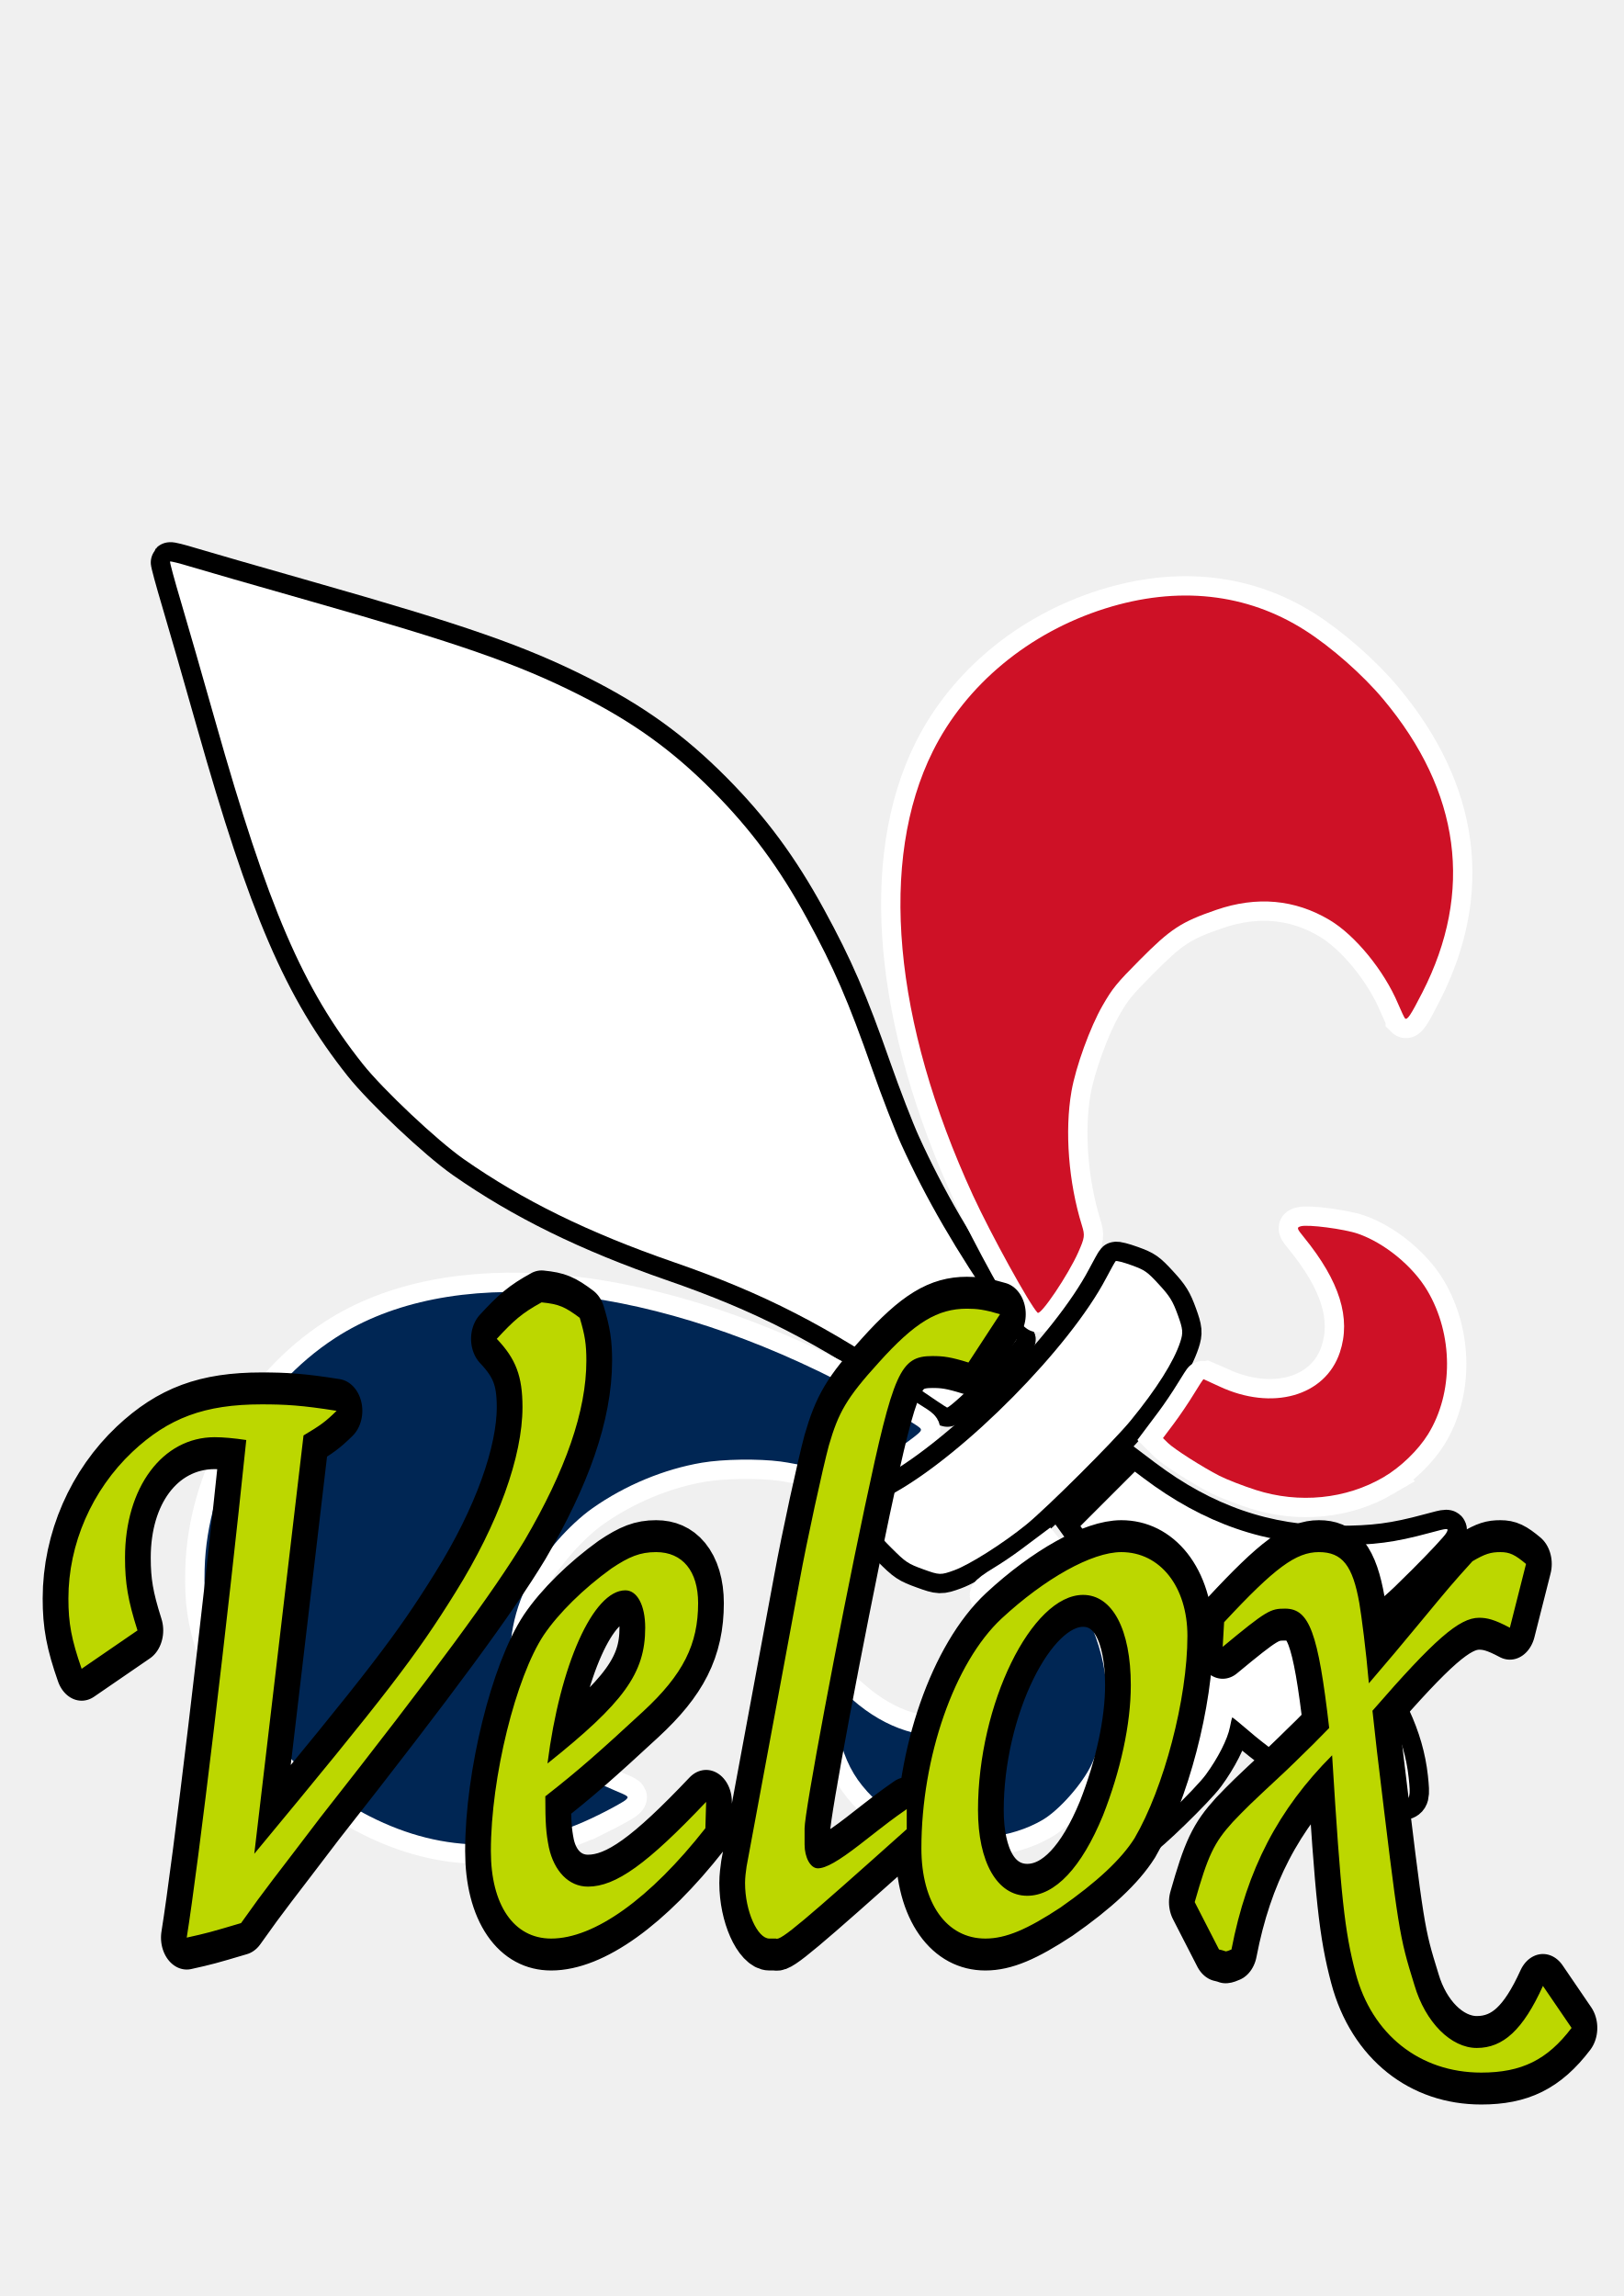
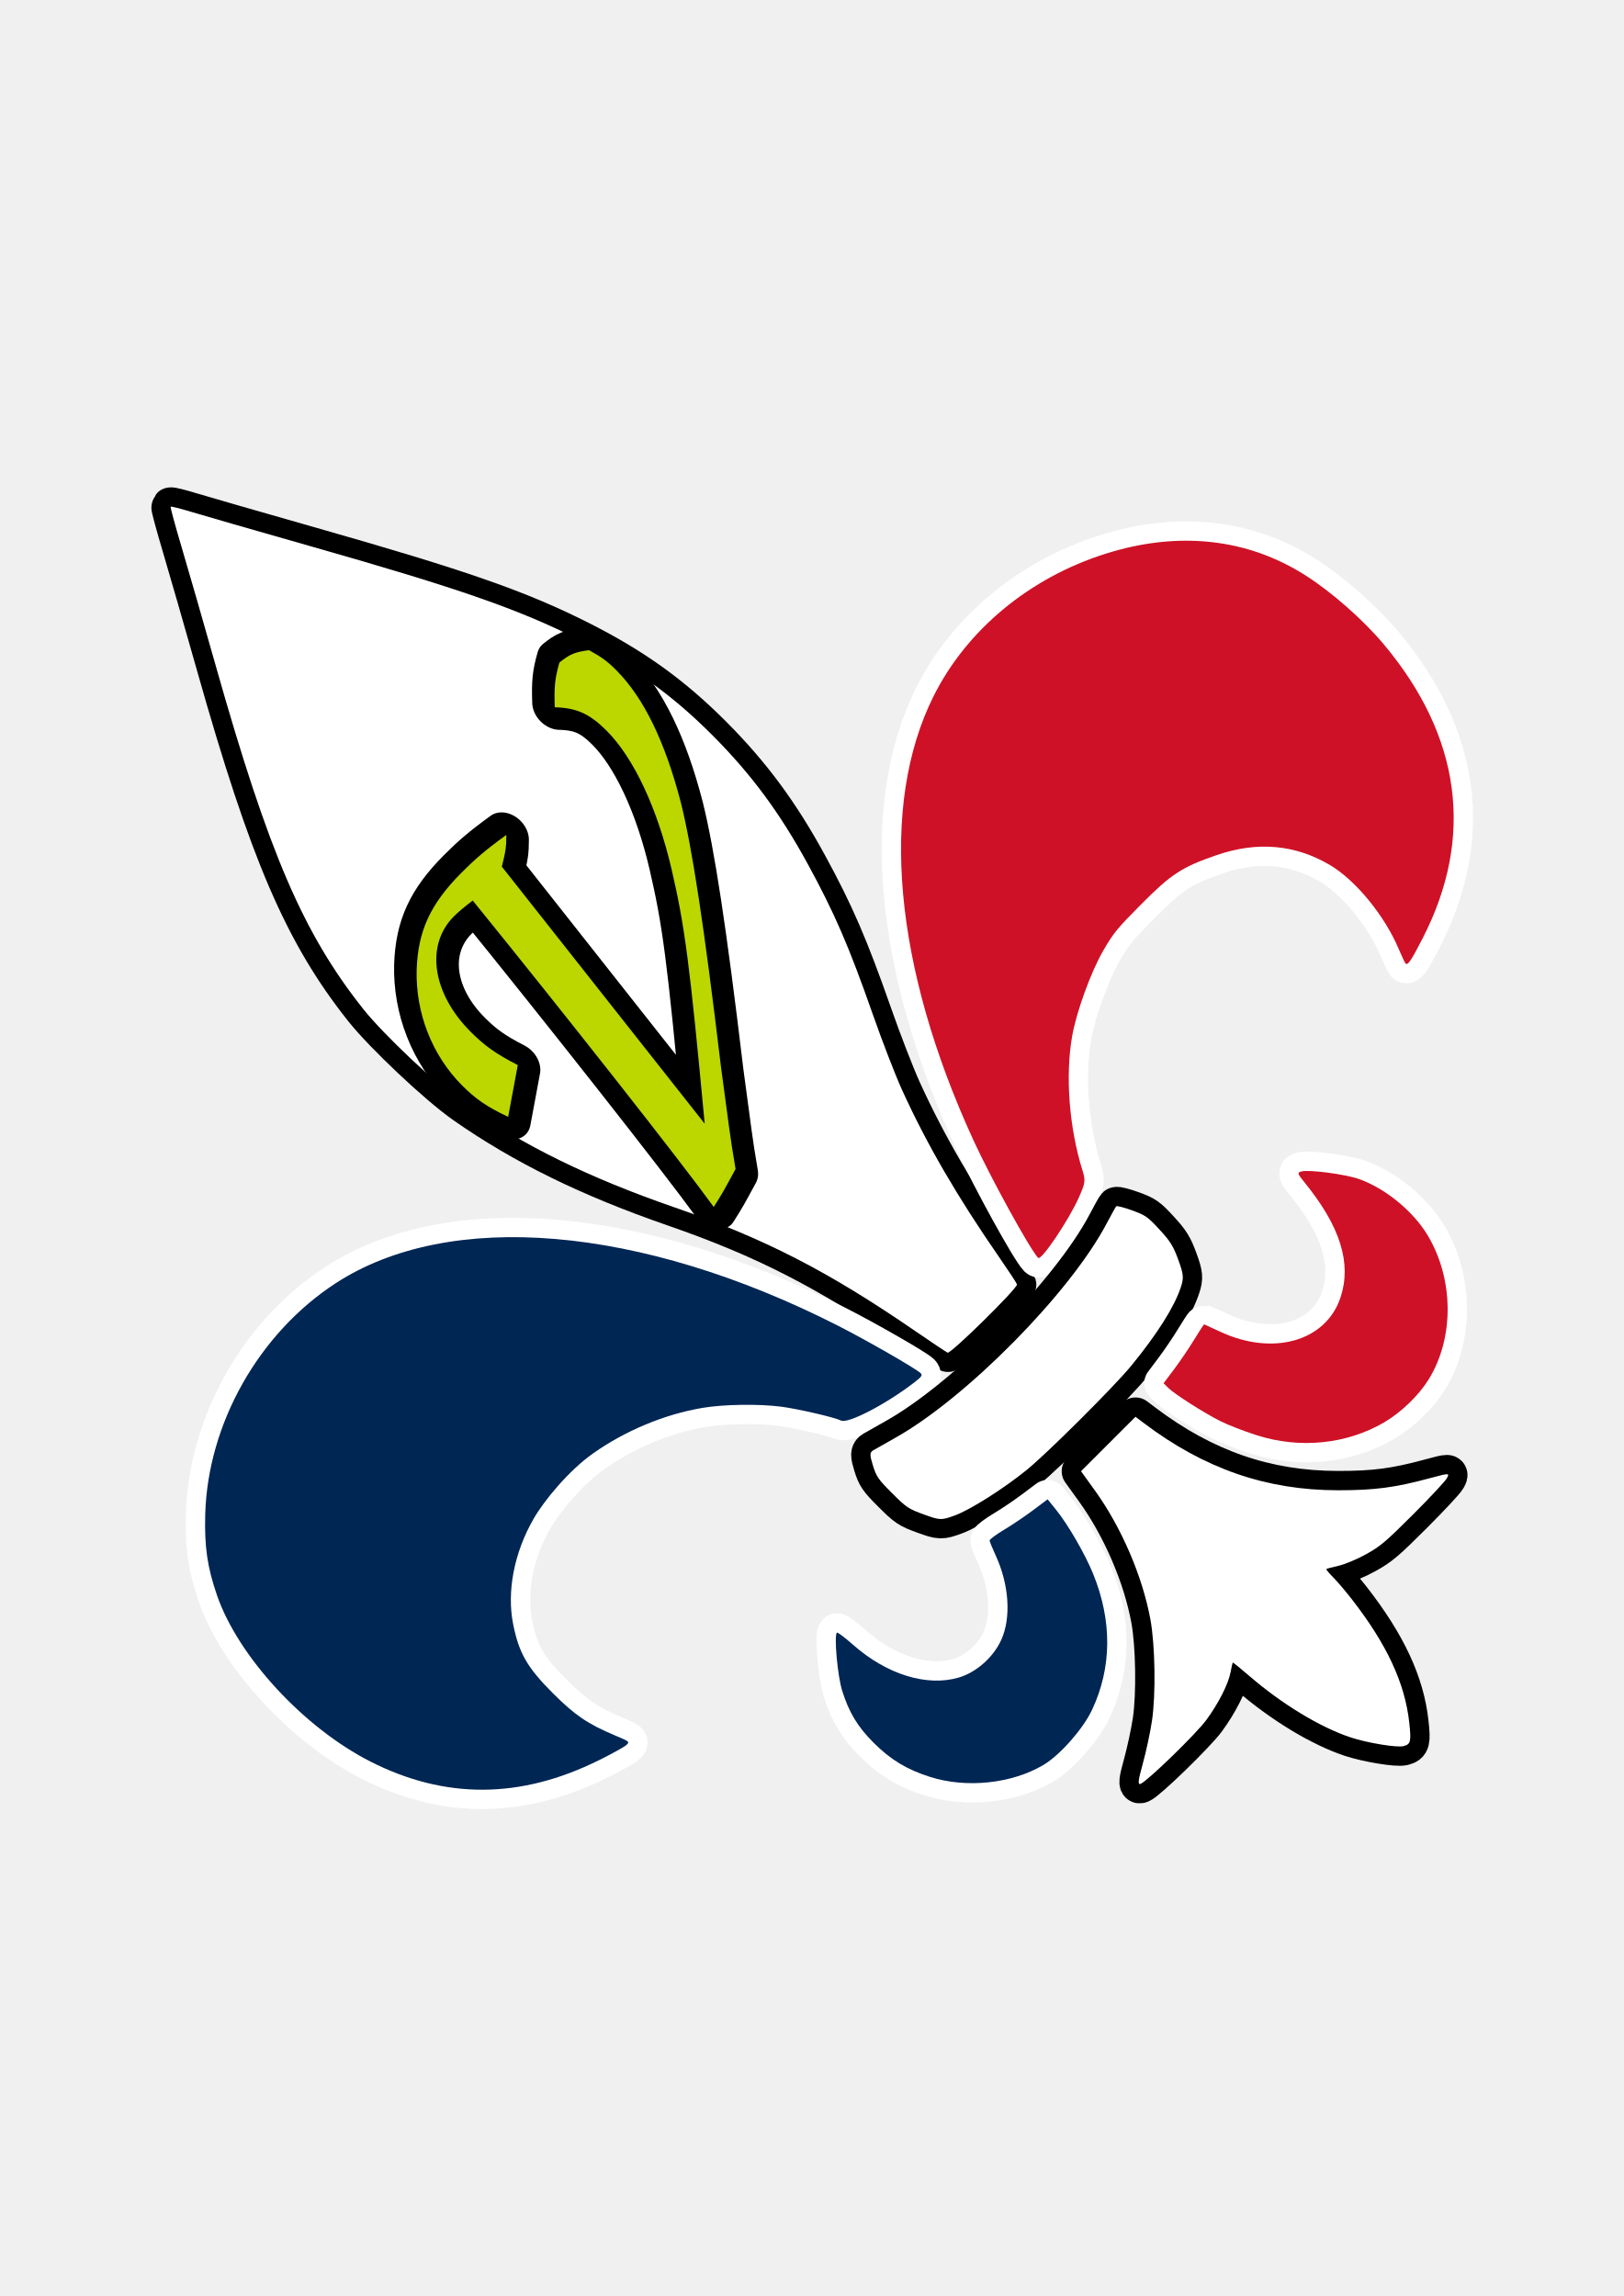
<svg xmlns="http://www.w3.org/2000/svg" width="210mm" height="297mm" viewBox="0 0 210 297" version="1.1" id="svg1" xml:space="preserve">
  <defs id="defs1">
    <clipPath clipPathUnits="userSpaceOnUse" id="clipPath4">
      <g id="use4" />
    </clipPath>
  </defs>
  <g id="layer1" style="display:inline">
-     <g id="g2" transform="matrix(0.748866,-0.748866,0.748866,0.748866,-82.18628,136.6354)" style="display:inline;stroke-width:4.721;stroke-dasharray:none;paint-order:markers stroke fill">
-       <path style="fill:#ffffff;fill-opacity:1;stroke:#000000;stroke-width:4.721;stroke-dasharray:none;stroke-opacity:1;paint-order:markers stroke fill" d="m 106.312,166.983 c -0.067,-0.182 -0.485,-2.295 -0.931,-4.696 -2.353,-12.692 -5.016,-20.97 -10.138,-31.517 -4.785,-9.853 -7.677,-18.323 -9.203,-26.956 -0.692,-3.916 -0.963,-12.978 -0.507,-16.948 1.345,-11.71 5.305,-21.647 16.875,-42.342 2.733,-4.888 6.04,-10.868 7.35,-13.288 1.31,-2.42 2.448,-4.404 2.529,-4.408 0.081,-0.004 0.67,0.975 1.308,2.175 0.638,1.201 3.945,7.183 7.348,13.295 9.234,16.584 12.527,23.398 15.153,31.353 2.311,7.003 3.26,12.821 3.237,19.844 -0.022,6.635 -0.884,12.378 -2.88,19.182 -1.93,6.579 -3.56,10.694 -7.389,18.653 -1.505,3.129 -3.295,7.177 -3.977,8.996 -2.557,6.821 -4.464,13.998 -6.07,22.849 -0.366,2.017 -0.731,3.773 -0.811,3.903 -0.242,0.392 -11.749,0.3 -11.894,-0.095 z" id="path10" />
-       <path style="fill:#ce1126;fill-opacity:1;stroke:#ffffff;stroke-width:4.721;stroke-dasharray:none;stroke-opacity:1;paint-order:markers stroke fill" d="m 179.475,172.915 c 0,-0.12 0.301,-0.959 0.668,-1.863 1.656,-4.075 2.209,-9.614 1.312,-13.142 -1.214,-4.777 -4.202,-8.353 -8.897,-10.648 -4.085,-1.997 -5.575,-2.309 -10.943,-2.288 -4.017,0.015 -4.781,0.093 -7.144,0.728 -2.945,0.792 -7.609,2.973 -10.097,4.723 -4.021,2.828 -8.127,7.623 -10.673,12.466 -0.608,1.157 -0.821,1.32 -2.646,2.023 -2.808,1.083 -8.732,2.24 -8.731,1.706 0.002,-1.345 2.767,-10.885 4.554,-15.711 8.125,-21.943 20.768,-37.094 34.904,-41.83 8.598,-2.88 18.529,-1.951 27.179,2.545 8.263,4.294 13.575,10.904 15.398,19.161 0.824,3.732 1.144,8.803 0.8,12.694 -1.294,14.634 -8.803,24.458 -21.941,28.706 -3.01,0.973 -3.745,1.117 -3.745,0.732 z" id="path9" />
-       <path style="fill:#002654;fill-opacity:1;stroke:#ffffff;stroke-width:4.721;stroke-dasharray:none;stroke-opacity:1;paint-order:markers stroke fill" d="m 41.004,172.071 c -10.12,-3.405 -16.664,-9.874 -19.844,-19.615 -2.83,-8.671 -2.354,-20.489 1.112,-27.608 1.589,-3.262 3.094,-5.28 5.97,-8.003 8.047,-7.617 20.283,-11.022 31.248,-8.696 16.213,3.44 31.27,21.267 39.664,46.96 1.242,3.803 3.062,10.533 3.062,11.324 0,0.353 -0.221,0.391 -1.389,0.239 -4.344,-0.566 -9.299,-2.141 -9.586,-3.046 -0.248,-0.78 -2.696,-4.705 -3.958,-6.345 -1.683,-2.187 -4.763,-5.176 -6.895,-6.691 -3.838,-2.727 -8.607,-4.69 -13.35,-5.515 -3.57,-0.621 -8.297,-0.181 -10.859,0.515 -4.571,1.24 -8.563,3.939 -10.822,7.317 -2.003,2.995 -2.54,4.978 -2.538,9.381 0.002,3.859 0.346,5.665 1.728,9.062 0.722,1.775 0.723,1.786 0.16,1.782 -0.312,-0.002 -1.978,-0.479 -3.703,-1.059 z" id="path8" />
-       <path style="fill:#ffffff;fill-opacity:1;stroke:#000000;stroke-width:4.721;stroke-dasharray:none;stroke-opacity:1;paint-order:markers stroke fill" d="m 103.023,183.943 c -3.624,-0.378 -8.354,-1.44 -10.14,-2.276 -1.603,-0.75 -1.695,-0.847 -2.58,-2.737 -0.856,-1.827 -0.918,-2.138 -0.918,-4.605 1.84e-4,-2.39 0.072,-2.783 0.746,-4.062 0.626,-1.189 0.838,-1.393 1.323,-1.27 0.317,0.08 1.632,0.445 2.921,0.809 9.612,2.719 27.686,2.6 36.839,-0.243 1.151,-0.357 2.188,-0.652 2.304,-0.654 0.117,-0.002 0.575,0.771 1.018,1.719 0.742,1.586 0.798,1.906 0.71,4.035 -0.081,1.96 -0.234,2.608 -1.001,4.251 -0.793,1.698 -1.056,2.015 -2.125,2.556 -2.249,1.14 -6.083,2.007 -11.081,2.507 -3.233,0.324 -14.817,0.304 -18.017,-0.03 z" id="path7" />
-       <path style="fill:#ce1126;fill-opacity:1;stroke:#ffffff;stroke-width:4.721;stroke-dasharray:none;stroke-opacity:1;paint-order:markers stroke fill" d="m 137.996,210.701 c -5.144,-1.348 -9.598,-4.99 -12.134,-9.923 -0.747,-1.452 -1.609,-3.415 -1.917,-4.361 -0.716,-2.204 -1.607,-6.24 -1.615,-7.312 l -0.006,-0.829 2.183,-0.312 c 1.201,-0.172 3.125,-0.543 4.276,-0.826 1.151,-0.282 2.112,-0.483 2.135,-0.446 0.023,0.037 0.353,0.928 0.733,1.98 2.427,6.715 8.299,10.002 13.354,7.476 3.93,-1.964 6.126,-6.15 6.834,-13.025 0.145,-1.408 0.195,-1.5 0.674,-1.244 0.777,0.416 3.527,3.988 4.303,5.59 1.496,3.087 1.935,7.537 1.076,10.894 -1.546,6.038 -6.566,11.109 -12.347,12.472 -2.239,0.528 -5.222,0.475 -7.549,-0.135 z" id="path6" />
-       <path style="fill:#002654;fill-opacity:1;stroke:#ffffff;stroke-width:4.721;stroke-dasharray:none;stroke-opacity:1;paint-order:markers stroke fill" d="m 78.991,210.868 c -4.362,-1.111 -8.709,-4.634 -10.848,-8.792 -1.362,-2.647 -1.9,-4.846 -1.905,-7.786 -0.005,-2.756 0.493,-4.772 1.79,-7.24 0.871,-1.659 4.036,-5.45 4.55,-5.45 0.107,0 0.262,1.101 0.346,2.447 0.341,5.479 2.734,10.019 6.305,11.963 1.957,1.065 4.746,1.232 6.914,0.413 2.801,-1.057 5.464,-4.105 6.826,-7.812 0.321,-0.873 0.659,-1.672 0.751,-1.775 0.093,-0.103 1.06,0.038 2.15,0.313 1.09,0.275 2.979,0.644 4.199,0.818 l 2.217,0.318 -0.166,1.593 c -0.243,2.326 -1.319,6.361 -2.344,8.788 -2.412,5.713 -6.479,9.71 -11.845,11.643 -2.415,0.87 -6.673,1.136 -8.938,0.559 z" id="path5" />
-       <path style="fill:#ffffff;fill-opacity:1;stroke:#000000;stroke-width:4.721;stroke-dasharray:none;stroke-opacity:1;paint-order:markers stroke fill" d="m 111.697,240.329 c -0.697,-0.407 -2.842,-3.396 -3.796,-5.291 -1.762,-3.5 -3.07,-8.834 -3.452,-14.08 -0.103,-1.419 -0.226,-2.58 -0.272,-2.58 -0.046,0 -0.511,0.289 -1.032,0.643 -1.226,0.832 -3.72,1.646 -6.219,2.028 -2.067,0.317 -10.314,0.199 -11.187,-0.16 -0.367,-0.151 0.062,-0.495 1.93,-1.551 1.321,-0.747 3.354,-2.063 4.517,-2.924 2.617,-1.939 6.804,-6.261 8.613,-8.892 3.052,-4.439 5.447,-10.462 6.336,-15.933 l 0.462,-2.844 h 4.703 4.703 l 0.175,1.257 c 1.28,9.175 4.777,16.377 10.96,22.571 3.154,3.16 5.166,4.705 8.972,6.889 2.153,1.236 2.194,1.277 1.455,1.483 -0.418,0.116 -3.141,0.209 -6.051,0.207 -4.736,-0.004 -5.52,-0.069 -7.464,-0.621 -1.195,-0.339 -2.717,-0.962 -3.383,-1.384 -0.666,-0.422 -1.266,-0.768 -1.334,-0.768 -0.068,0 -0.123,0.569 -0.123,1.264 0,0.695 -0.125,2.273 -0.279,3.506 -0.862,6.94 -2.663,11.877 -5.715,15.67 -1.458,1.811 -1.728,1.973 -2.517,1.512 z" id="path1" />
+     <g id="g4" transform="translate(0.07870805,-7.092125)" style="display:inline">
+       <g id="g2" transform="matrix(0.748866,-0.748866,0.748866,0.748866,-82.18628,136.6354)" style="display:inline;stroke-width:4.721;stroke-dasharray:none;paint-order:markers stroke fill">
+         <path style="fill:#ffffff;fill-opacity:1;stroke:#000000;stroke-width:4.721;stroke-linecap:round;stroke-linejoin:round;stroke-dasharray:none;stroke-opacity:1;paint-order:markers stroke fill" d="m 106.312,166.983 c -0.067,-0.182 -0.485,-2.295 -0.931,-4.696 -2.353,-12.692 -5.016,-20.97 -10.138,-31.517 -4.785,-9.853 -7.677,-18.323 -9.203,-26.956 -0.692,-3.916 -0.963,-12.978 -0.507,-16.948 1.345,-11.71 5.305,-21.647 16.875,-42.342 2.733,-4.888 6.04,-10.868 7.35,-13.288 1.31,-2.42 2.448,-4.404 2.529,-4.408 0.081,-0.004 0.67,0.975 1.308,2.175 0.638,1.201 3.945,7.183 7.348,13.295 9.234,16.584 12.527,23.398 15.153,31.353 2.311,7.003 3.26,12.821 3.237,19.844 -0.022,6.635 -0.884,12.378 -2.88,19.182 -1.93,6.579 -3.56,10.694 -7.389,18.653 -1.505,3.129 -3.295,7.177 -3.977,8.996 -2.557,6.821 -4.464,13.998 -6.07,22.849 -0.366,2.017 -0.731,3.773 -0.811,3.903 -0.242,0.392 -11.749,0.3 -11.894,-0.095 z" id="path10" />
+         <path style="fill:#ce1126;fill-opacity:1;stroke:#ffffff;stroke-width:4.721;stroke-linecap:round;stroke-linejoin:round;stroke-dasharray:none;stroke-opacity:1;paint-order:markers stroke fill" d="m 179.475,172.915 c 0,-0.12 0.301,-0.959 0.668,-1.863 1.656,-4.075 2.209,-9.614 1.312,-13.142 -1.214,-4.777 -4.202,-8.353 -8.897,-10.648 -4.085,-1.997 -5.575,-2.309 -10.943,-2.288 -4.017,0.015 -4.781,0.093 -7.144,0.728 -2.945,0.792 -7.609,2.973 -10.097,4.723 -4.021,2.828 -8.127,7.623 -10.673,12.466 -0.608,1.157 -0.821,1.32 -2.646,2.023 -2.808,1.083 -8.732,2.24 -8.731,1.706 0.002,-1.345 2.767,-10.885 4.554,-15.711 8.125,-21.943 20.768,-37.094 34.904,-41.83 8.598,-2.88 18.529,-1.951 27.179,2.545 8.263,4.294 13.575,10.904 15.398,19.161 0.824,3.732 1.144,8.803 0.8,12.694 -1.294,14.634 -8.803,24.458 -21.941,28.706 -3.01,0.973 -3.745,1.117 -3.745,0.732 z" id="path9" />
+         <path style="fill:#002654;fill-opacity:1;stroke:#ffffff;stroke-width:4.721;stroke-linecap:round;stroke-linejoin:round;stroke-dasharray:none;stroke-opacity:1;paint-order:markers stroke fill" d="m 41.004,172.071 c -10.12,-3.405 -16.664,-9.874 -19.844,-19.615 -2.83,-8.671 -2.354,-20.489 1.112,-27.608 1.589,-3.262 3.094,-5.28 5.97,-8.003 8.047,-7.617 20.283,-11.022 31.248,-8.696 16.213,3.44 31.27,21.267 39.664,46.96 1.242,3.803 3.062,10.533 3.062,11.324 0,0.353 -0.221,0.391 -1.389,0.239 -4.344,-0.566 -9.299,-2.141 -9.586,-3.046 -0.248,-0.78 -2.696,-4.705 -3.958,-6.345 -1.683,-2.187 -4.763,-5.176 -6.895,-6.691 -3.838,-2.727 -8.607,-4.69 -13.35,-5.515 -3.57,-0.621 -8.297,-0.181 -10.859,0.515 -4.571,1.24 -8.563,3.939 -10.822,7.317 -2.003,2.995 -2.54,4.978 -2.538,9.381 0.002,3.859 0.346,5.665 1.728,9.062 0.722,1.775 0.723,1.786 0.16,1.782 -0.312,-0.002 -1.978,-0.479 -3.703,-1.059 z" id="path8" />
+         <path style="fill:#ffffff;fill-opacity:1;stroke:#000000;stroke-width:4.721;stroke-linecap:round;stroke-linejoin:round;stroke-dasharray:none;stroke-opacity:1;paint-order:markers stroke fill" d="m 103.023,183.943 c -3.624,-0.378 -8.354,-1.44 -10.14,-2.276 -1.603,-0.75 -1.695,-0.847 -2.58,-2.737 -0.856,-1.827 -0.918,-2.138 -0.918,-4.605 1.84e-4,-2.39 0.072,-2.783 0.746,-4.062 0.626,-1.189 0.838,-1.393 1.323,-1.27 0.317,0.08 1.632,0.445 2.921,0.809 9.612,2.719 27.686,2.6 36.839,-0.243 1.151,-0.357 2.188,-0.652 2.304,-0.654 0.117,-0.002 0.575,0.771 1.018,1.719 0.742,1.586 0.798,1.906 0.71,4.035 -0.081,1.96 -0.234,2.608 -1.001,4.251 -0.793,1.698 -1.056,2.015 -2.125,2.556 -2.249,1.14 -6.083,2.007 -11.081,2.507 -3.233,0.324 -14.817,0.304 -18.017,-0.03 z" id="path7" />
+         <path style="fill:#ce1126;fill-opacity:1;stroke:#ffffff;stroke-width:4.721;stroke-linecap:round;stroke-linejoin:round;stroke-dasharray:none;stroke-opacity:1;paint-order:markers stroke fill" d="m 137.996,210.701 c -5.144,-1.348 -9.598,-4.99 -12.134,-9.923 -0.747,-1.452 -1.609,-3.415 -1.917,-4.361 -0.716,-2.204 -1.607,-6.24 -1.615,-7.312 l -0.006,-0.829 2.183,-0.312 c 1.201,-0.172 3.125,-0.543 4.276,-0.826 1.151,-0.282 2.112,-0.483 2.135,-0.446 0.023,0.037 0.353,0.928 0.733,1.98 2.427,6.715 8.299,10.002 13.354,7.476 3.93,-1.964 6.126,-6.15 6.834,-13.025 0.145,-1.408 0.195,-1.5 0.674,-1.244 0.777,0.416 3.527,3.988 4.303,5.59 1.496,3.087 1.935,7.537 1.076,10.894 -1.546,6.038 -6.566,11.109 -12.347,12.472 -2.239,0.528 -5.222,0.475 -7.549,-0.135 z" id="path6" />
+         <path style="fill:#002654;fill-opacity:1;stroke:#ffffff;stroke-width:4.721;stroke-linecap:round;stroke-linejoin:round;stroke-dasharray:none;stroke-opacity:1;paint-order:markers stroke fill" d="m 78.991,210.868 c -4.362,-1.111 -8.709,-4.634 -10.848,-8.792 -1.362,-2.647 -1.9,-4.846 -1.905,-7.786 -0.005,-2.756 0.493,-4.772 1.79,-7.24 0.871,-1.659 4.036,-5.45 4.55,-5.45 0.107,0 0.262,1.101 0.346,2.447 0.341,5.479 2.734,10.019 6.305,11.963 1.957,1.065 4.746,1.232 6.914,0.413 2.801,-1.057 5.464,-4.105 6.826,-7.812 0.321,-0.873 0.659,-1.672 0.751,-1.775 0.093,-0.103 1.06,0.038 2.15,0.313 1.09,0.275 2.979,0.644 4.199,0.818 l 2.217,0.318 -0.166,1.593 c -0.243,2.326 -1.319,6.361 -2.344,8.788 -2.412,5.713 -6.479,9.71 -11.845,11.643 -2.415,0.87 -6.673,1.136 -8.938,0.559 z" id="path5" />
+         <path style="fill:#ffffff;fill-opacity:1;stroke:#000000;stroke-width:4.721;stroke-linecap:round;stroke-linejoin:round;stroke-dasharray:none;stroke-opacity:1;paint-order:markers stroke fill" d="m 111.697,240.329 c -0.697,-0.407 -2.842,-3.396 -3.796,-5.291 -1.762,-3.5 -3.07,-8.834 -3.452,-14.08 -0.103,-1.419 -0.226,-2.58 -0.272,-2.58 -0.046,0 -0.511,0.289 -1.032,0.643 -1.226,0.832 -3.72,1.646 -6.219,2.028 -2.067,0.317 -10.314,0.199 -11.187,-0.16 -0.367,-0.151 0.062,-0.495 1.93,-1.551 1.321,-0.747 3.354,-2.063 4.517,-2.924 2.617,-1.939 6.804,-6.261 8.613,-8.892 3.052,-4.439 5.447,-10.462 6.336,-15.933 l 0.462,-2.844 h 4.703 4.703 l 0.175,1.257 c 1.28,9.175 4.777,16.377 10.96,22.571 3.154,3.16 5.166,4.705 8.972,6.889 2.153,1.236 2.194,1.277 1.455,1.483 -0.418,0.116 -3.141,0.209 -6.051,0.207 -4.736,-0.004 -5.52,-0.069 -7.464,-0.621 -1.195,-0.339 -2.717,-0.962 -3.383,-1.384 -0.666,-0.422 -1.266,-0.768 -1.334,-0.768 -0.068,0 -0.123,0.569 -0.123,1.264 0,0.695 -0.125,2.273 -0.279,3.506 -0.862,6.94 -2.663,11.877 -5.715,15.67 -1.458,1.811 -1.728,1.973 -2.517,1.512 z" id="path1" />
+         <text xml:space="preserve" style="font-style:normal;font-variant:normal;font-weight:normal;font-stretch:normal;font-size:77.71px;line-height:0.8;font-family:Z003;-inkscape-font-specification:'Z003, Normal';font-variant-ligatures:normal;font-variant-caps:normal;font-variant-numeric:normal;font-variant-east-asian:normal;text-align:start;writing-mode:lr-tb;direction:ltr;text-anchor:start;display:inline;fill:#bcd700;fill-opacity:1;stroke:#000000;stroke-width:5.442;stroke-linecap:round;stroke-linejoin:round;stroke-dasharray:none;stroke-opacity:1;paint-order:stroke fill markers" x="89.365" y="119.534" id="text21-6" transform="scale(0.8976798,1.113983)">
+           <tspan x="89.365" y="119.534" style="font-style:normal;font-variant:normal;font-weight:normal;font-stretch:normal;font-size:77.71px;line-height:0.8;font-family:Z003;-inkscape-font-specification:'Z003, @opsz=96';font-variant-ligatures:normal;font-variant-caps:normal;font-variant-numeric:normal;font-variant-east-asian:normal;font-variation-settings:'opsz' 96;fill:#bcd700;fill-opacity:1;stroke:#000000;stroke-width:5.442;stroke-linecap:round;stroke-linejoin:round;stroke-dasharray:none;stroke-opacity:1;paint-order:stroke fill markers" id="tspan11-6">V</tspan>
+         </text>
+       </g>
    </g>
-     <text xml:space="preserve" style="font-style:normal;font-variant:normal;font-weight:normal;font-stretch:normal;font-size:105.85px;line-height:0.8;font-family:Z003;-inkscape-font-specification:'Z003, Normal';font-variant-ligatures:normal;font-variant-caps:normal;font-variant-numeric:normal;font-variant-east-asian:normal;text-align:start;writing-mode:lr-tb;direction:ltr;text-anchor:start;display:inline;fill:#bcd700;fill-opacity:1;stroke:#000000;stroke-width:7.413;stroke-linecap:round;stroke-linejoin:round;stroke-dasharray:none;stroke-opacity:1;paint-order:stroke fill markers" x="-1.146" y="223.73" id="text21-6" transform="scale(0.8976798,1.113983)">
-       <tspan x="-1.146" y="223.73" style="font-style:normal;font-variant:normal;font-weight:normal;font-stretch:normal;font-size:105.85px;line-height:0.8;font-family:Z003;-inkscape-font-specification:'Z003, Normal';font-variant-ligatures:normal;font-variant-caps:normal;font-variant-numeric:normal;font-variant-east-asian:normal;fill:#bcd700;fill-opacity:1;stroke:#000000;stroke-width:7.413;stroke-linecap:round;stroke-linejoin:round;stroke-dasharray:none;stroke-opacity:1;paint-order:stroke fill markers" id="tspan11-6">Velox</tspan>
-     </text>
  </g>
</svg>
